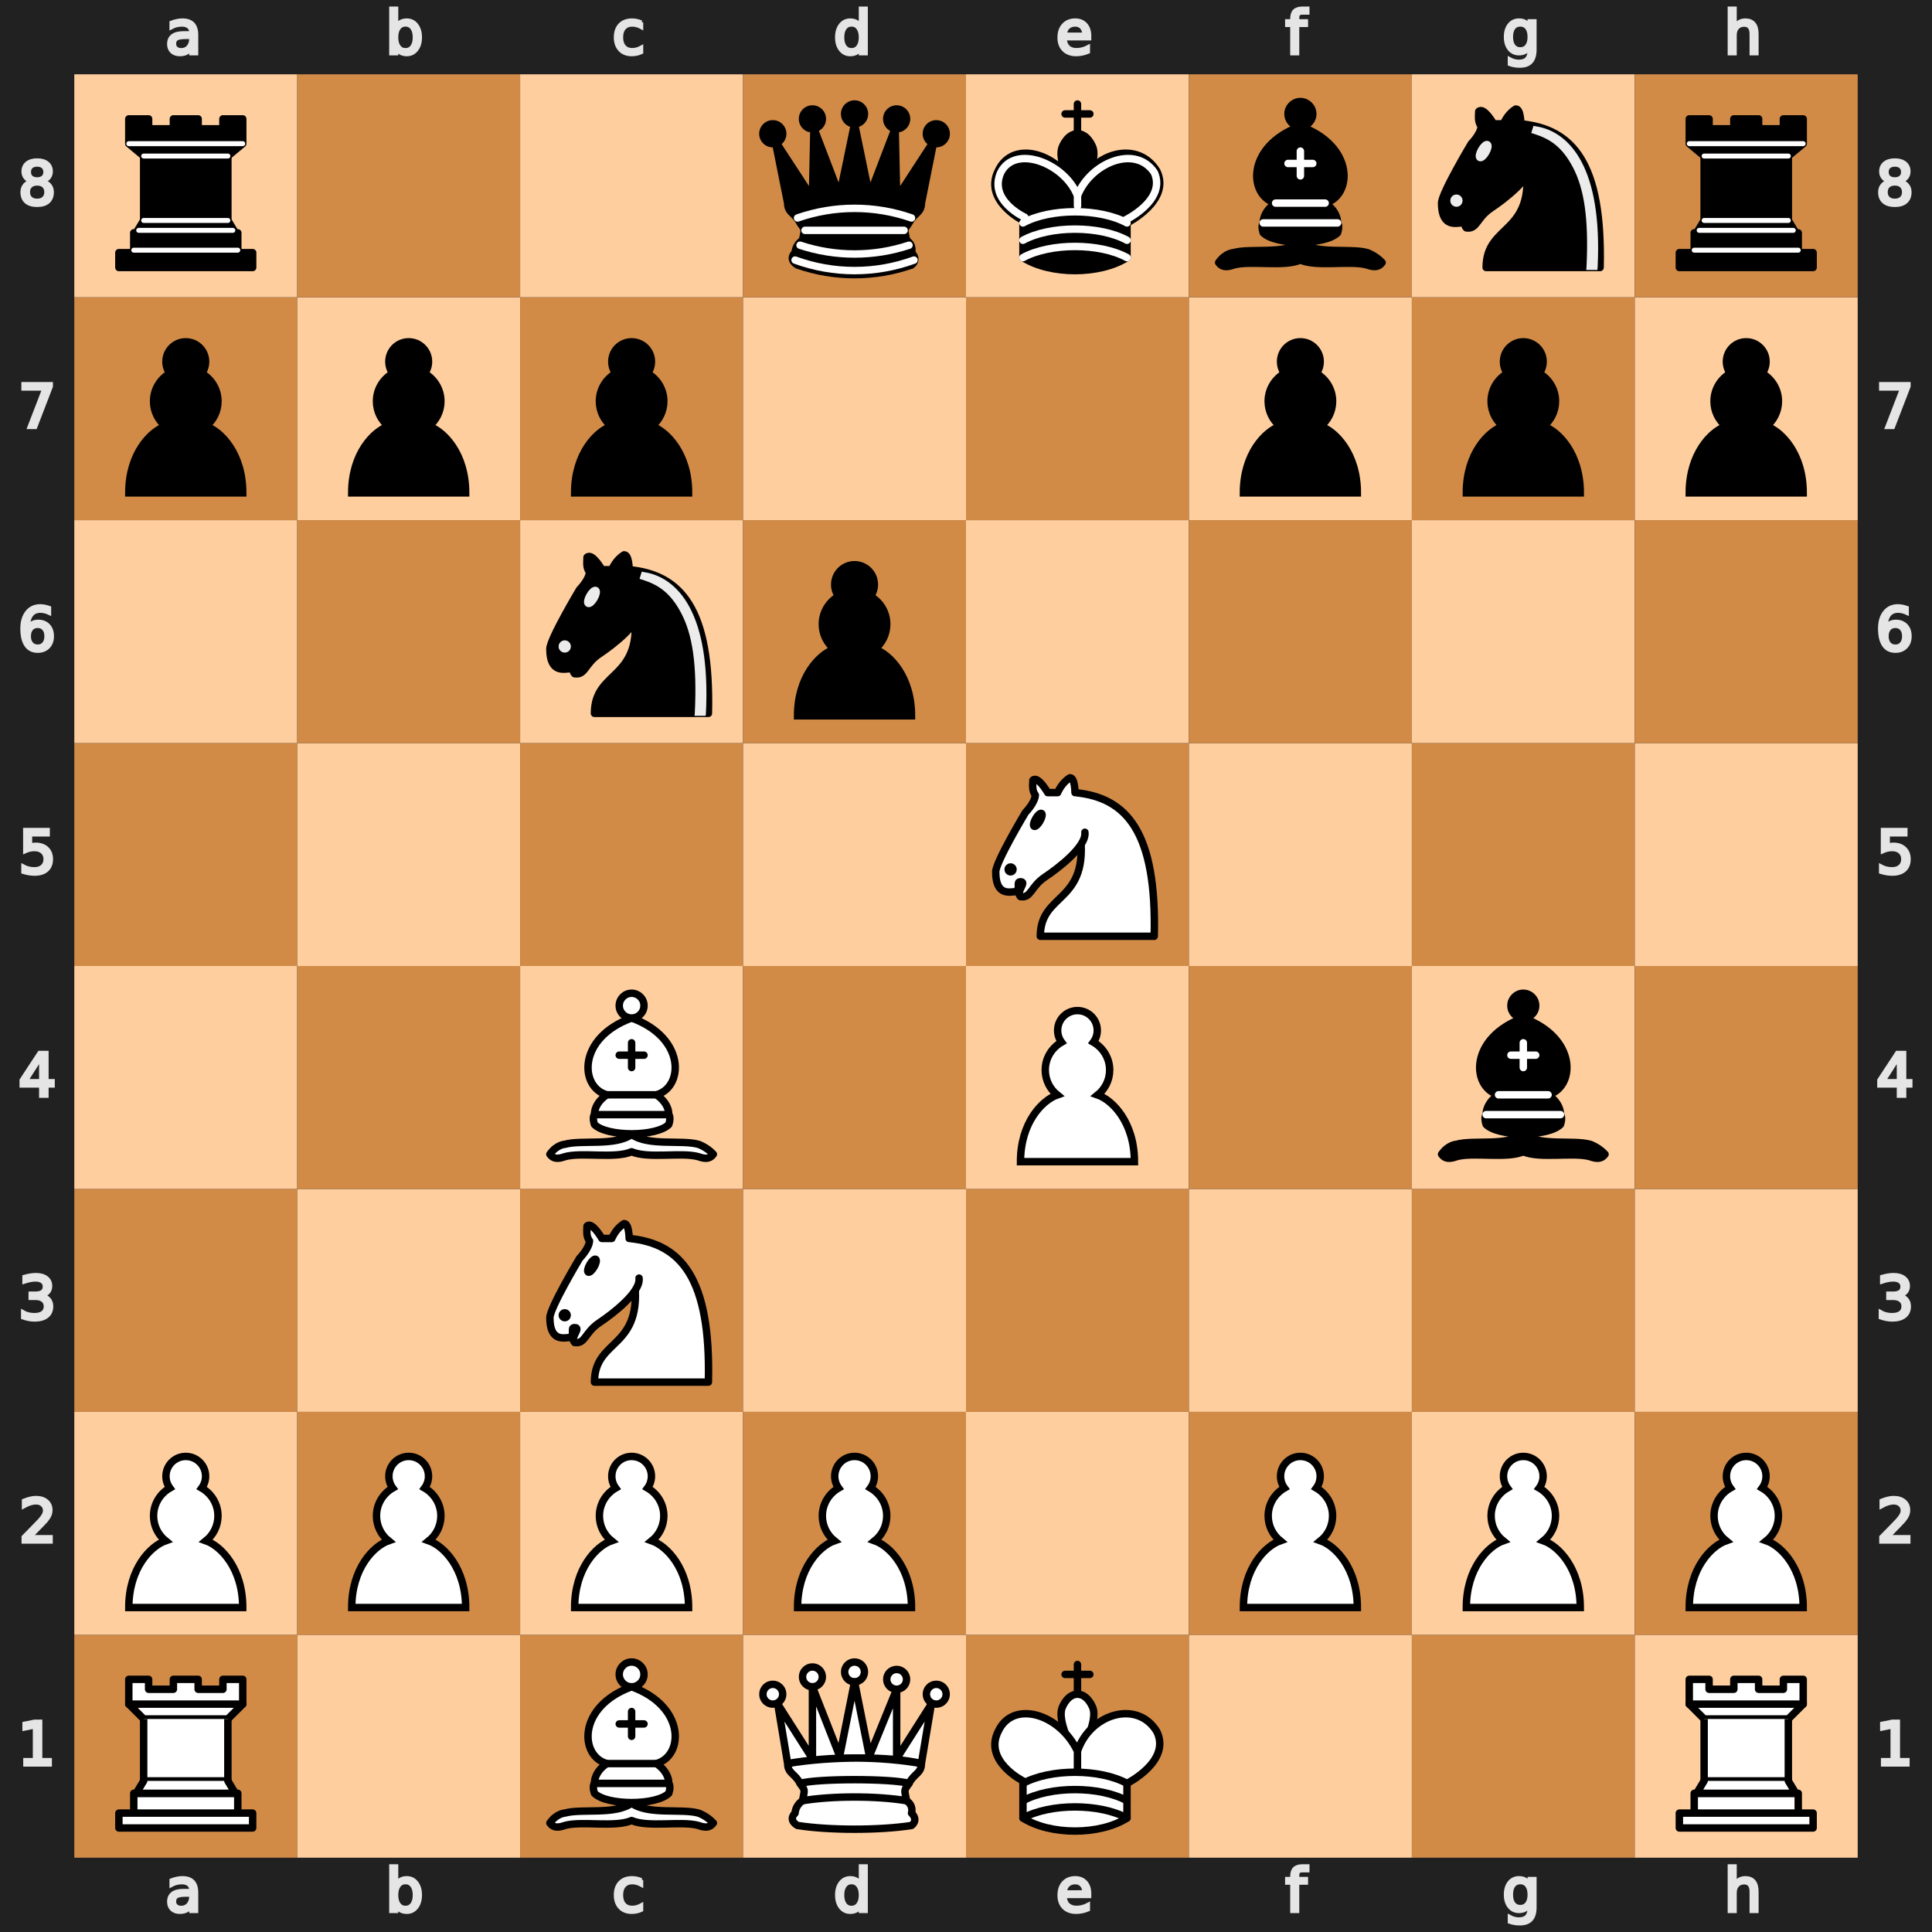
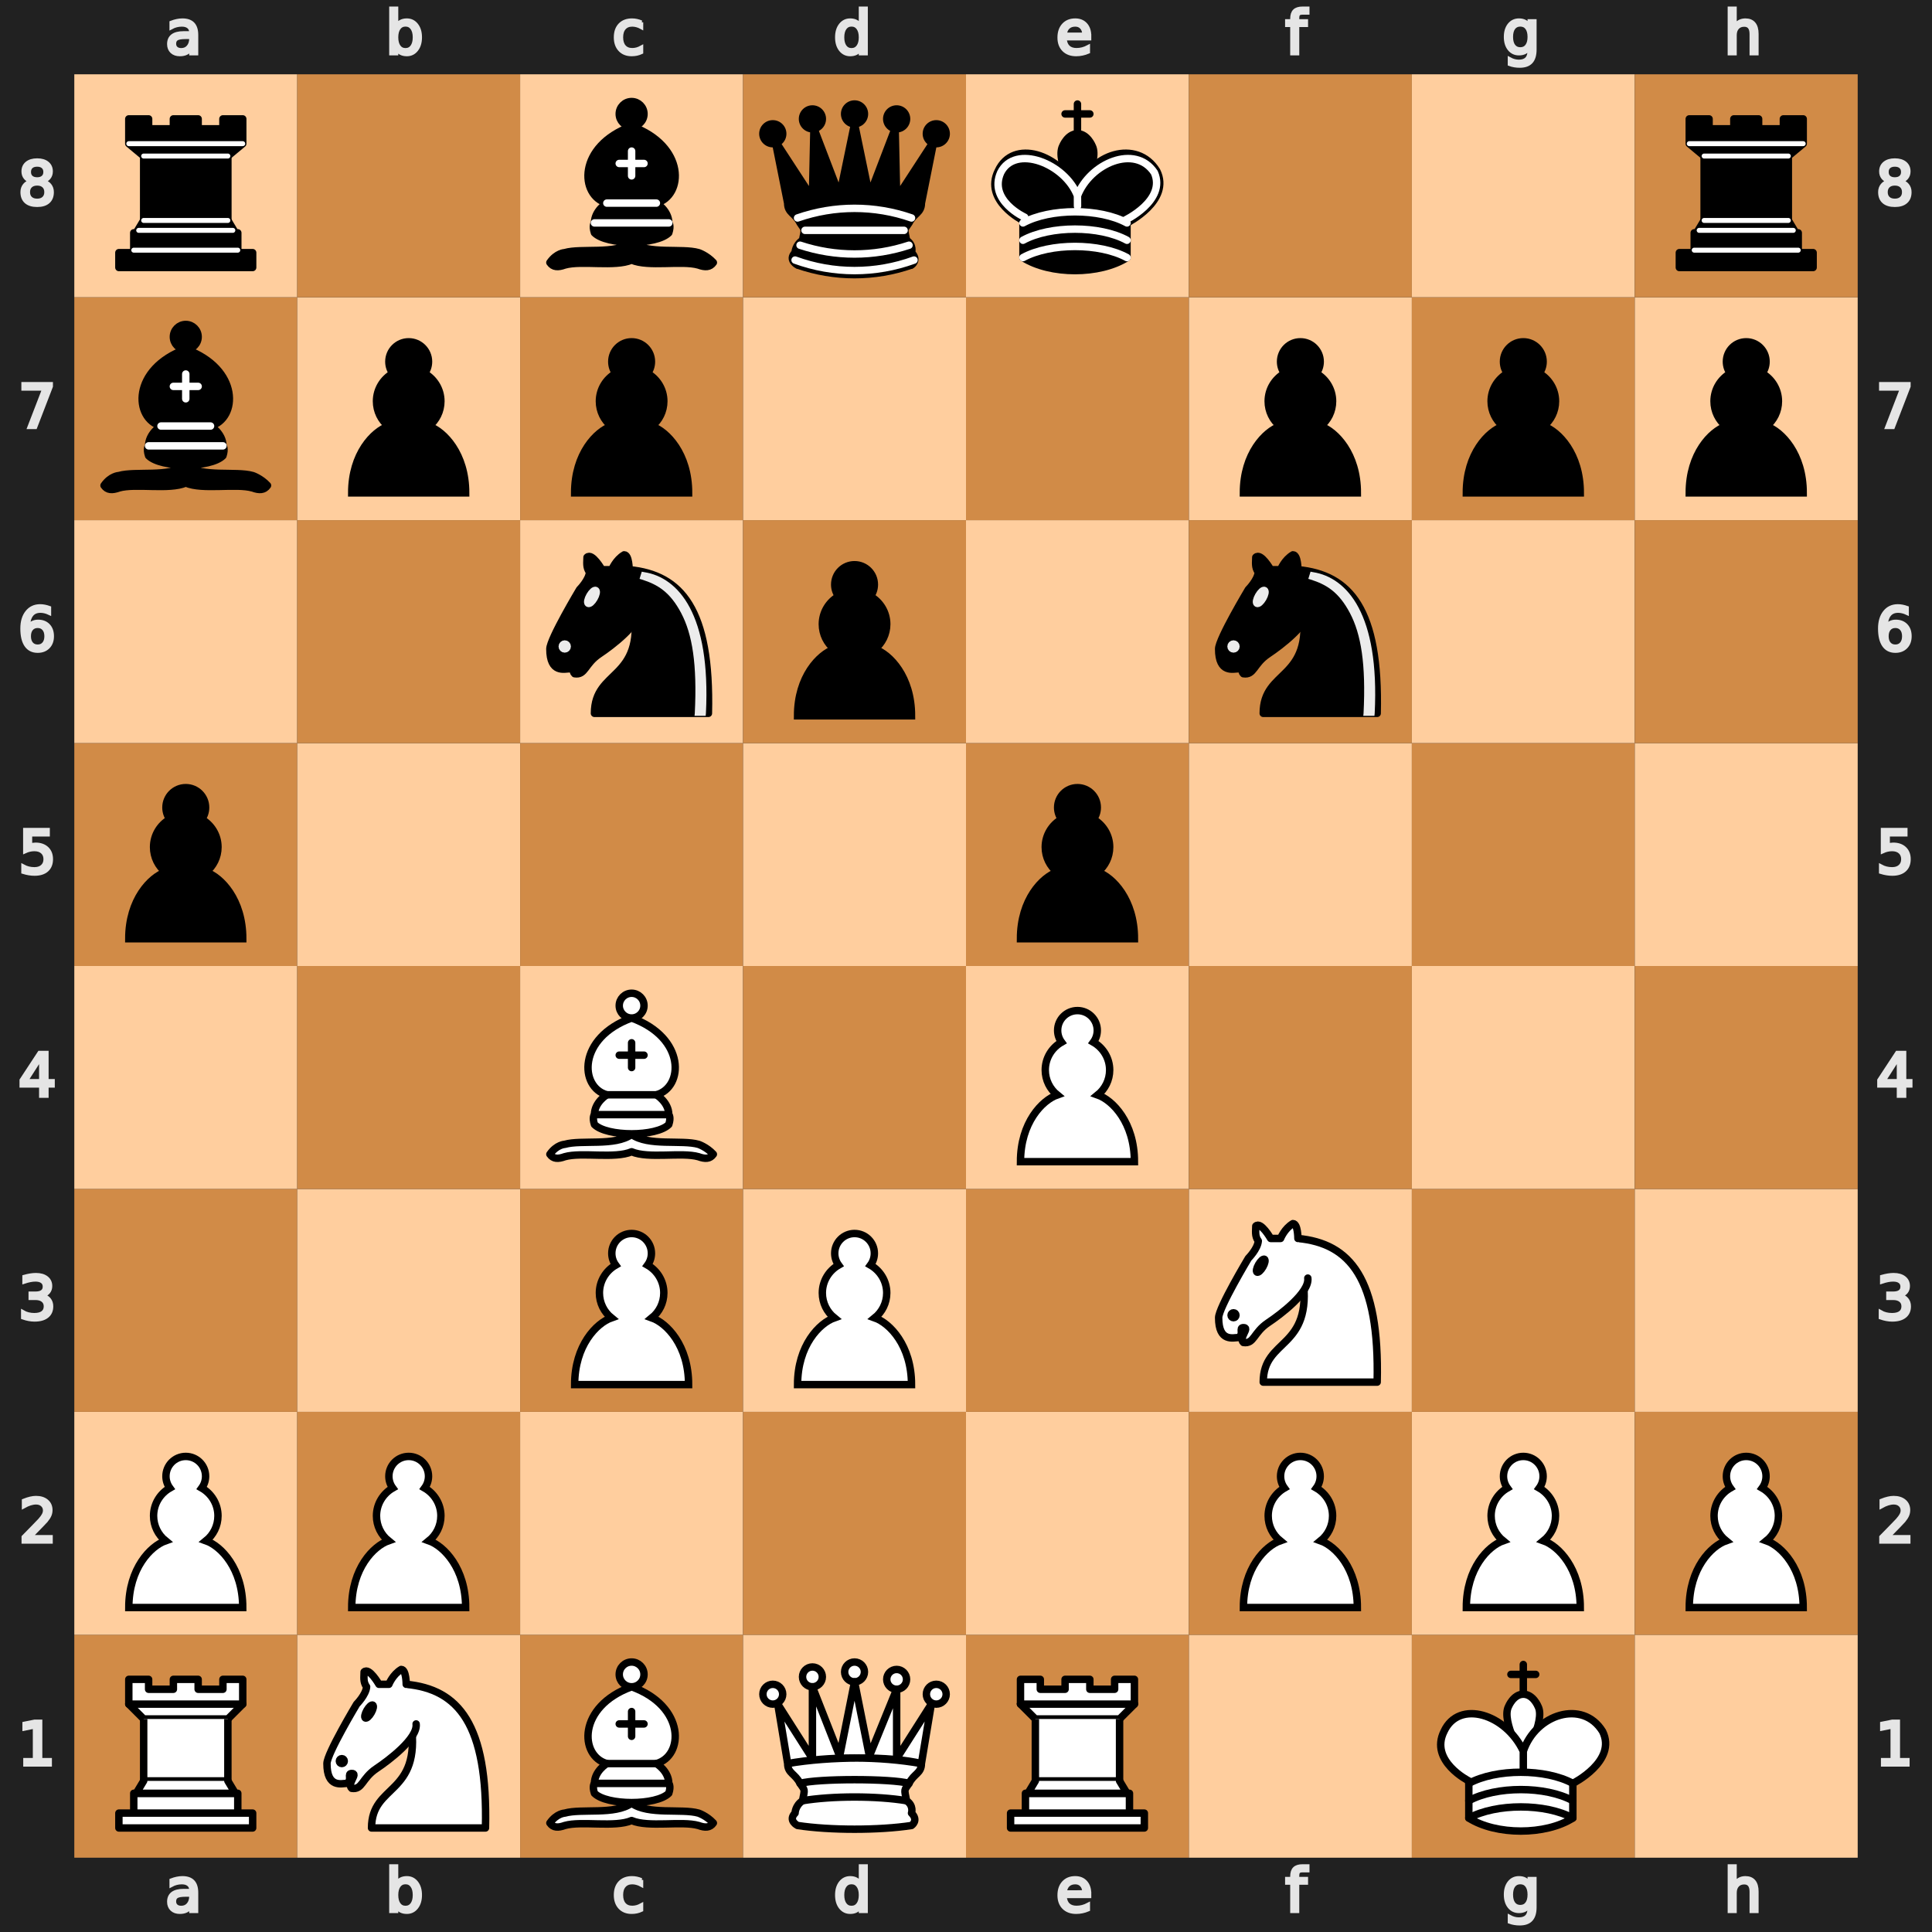
<svg xmlns="http://www.w3.org/2000/svg" xmlns:xlink="http://www.w3.org/1999/xlink" version="1.2" baseProfile="tiny" viewBox="0 0 390 390">
  <defs>
    <g id="white-pawn" class="white pawn">
      <path d="M22.5 9c-2.21 0-4 1.79-4 4 0 .89.29 1.71.78 2.38C17.33 16.5 16 18.59 16 21c0 2.03.94 3.84 2.41 5.03-3 1.06-7.41 5.55-7.41 13.47h23c0-7.92-4.41-12.41-7.41-13.47 1.47-1.19 2.41-3 2.41-5.03 0-2.41-1.33-4.5-3.28-5.62.49-.67.78-1.49.78-2.38 0-2.21-1.79-4-4-4z" fill="#fff" stroke="#000" stroke-width="1.5" stroke-linecap="round" />
    </g>
    <g id="white-knight" class="white knight" fill="none" fill-rule="evenodd" stroke="#000" stroke-width="1.5" stroke-linecap="round" stroke-linejoin="round">
      <path d="M 22,10 C 32.5,11 38.5,18 38,39 L 15,39 C 15,30 25,32.5 23,18" style="fill:#ffffff; stroke:#000000;" />
      <path d="M 24,18 C 24.38,20.91 18.45,25.37 16,27 C 13,29 13.18,31.34 11,31 C 9.958,30.06 12.41,27.96 11,28 C 10,28 11.19,29.23 10,30 C 9,30 5.997,31 6,26 C 6,24 12,14 12,14 C 12,14 13.89,12.1 14,10.5 C 13.27,9.506 13.5,8.5 13.5,7.5 C 14.5,6.5 16.5,10 16.5,10 L 18.5,10 C 18.5,10 19.28,8.008 21,7 C 22,7 22,10 22,10" style="fill:#ffffff; stroke:#000000;" />
      <path d="M 9.5 25.5 A 0.5 0.5 0 1 1 8.5,25.5 A 0.5 0.5 0 1 1 9.5 25.5 z" style="fill:#000000; stroke:#000000;" />
      <path d="M 15 15.5 A 0.5 1.5 0 1 1 14,15.5 A 0.5 1.5 0 1 1 15 15.5 z" transform="matrix(0.866,0.5,-0.5,0.866,9.693,-5.173)" style="fill:#000000; stroke:#000000;" />
    </g>
    <g id="white-bishop" class="white bishop" fill="none" fill-rule="evenodd" stroke="#000" stroke-width="1.5" stroke-linecap="round" stroke-linejoin="round">
      <g fill="#fff" stroke-linecap="butt">
        <path d="M9 36c3.39-.97 10.11.43 13.5-2 3.39 2.43 10.11 1.03 13.5 2 0 0 1.65.54 3 2-.68.97-1.65.99-3 .5-3.39-.97-10.11.46-13.5-1-3.39 1.46-10.11.03-13.5 1-1.354.49-2.323.47-3-.5 1.354-1.94 3-2 3-2zM15 32c2.5 2.5 12.5 2.5 15 0 .5-1.5 0-2 0-2 0-2.5-2.5-4-2.5-4 5.5-1.5 6-11.5-5-15.5-11 4-10.5 14-5 15.5 0 0-2.5 1.5-2.5 4 0 0-.5.5 0 2zM25 8a2.5 2.5 0 1 1-5 0 2.5 2.5 0 1 1 5 0z" />
      </g>
      <path d="M17.5 26h10M15 30h15m-7.5-14.5v5M20 18h5" stroke-linejoin="miter" />
    </g>
    <g id="white-rook" class="white rook" fill="#fff" fill-rule="evenodd" stroke="#000" stroke-width="1.5" stroke-linecap="round" stroke-linejoin="round">
      <path d="M9 39h27v-3H9v3zM12 36v-4h21v4H12zM11 14V9h4v2h5V9h5v2h5V9h4v5" stroke-linecap="butt" />
      <path d="M34 14l-3 3H14l-3-3" />
      <path d="M31 17v12.5H14V17" stroke-linecap="butt" stroke-linejoin="miter" />
      <path d="M31 29.5l1.5 2.5h-20l1.5-2.5" />
      <path d="M11 14h23" fill="none" stroke-linejoin="miter" />
    </g>
    <g id="white-queen" class="white queen" fill="#fff" fill-rule="evenodd" stroke="#000" stroke-width="1.5" stroke-linecap="round" stroke-linejoin="round">
      <path d="M8 12a2 2 0 1 1-4 0 2 2 0 1 1 4 0zM24.5 7.5a2 2 0 1 1-4 0 2 2 0 1 1 4 0zM41 12a2 2 0 1 1-4 0 2 2 0 1 1 4 0zM16 8.5a2 2 0 1 1-4 0 2 2 0 1 1 4 0zM33 9a2 2 0 1 1-4 0 2 2 0 1 1 4 0z" />
      <path d="M9 26c8.5-1.5 21-1.5 27 0l2-12-7 11V11l-5.5 13.5-3-15-3 15-5.5-14V25L7 14l2 12zM9 26c0 2 1.5 2 2.5 4 1 1.5 1 1 .5 3.5-1.5 1-1.5 2.5-1.5 2.5-1.5 1.5.5 2.5.5 2.5 6.5 1 16.5 1 23 0 0 0 1.5-1 0-2.5 0 0 .5-1.5-1-2.5-.5-2.5-.5-2 .5-3.5 1-2 2.5-2 2.5-4-8.5-1.5-18.5-1.5-27 0z" stroke-linecap="butt" />
      <path d="M11.5 30c3.5-1 18.5-1 22 0M12 33.5c6-1 15-1 21 0" fill="none" />
    </g>
    <g id="white-king" class="white king" fill="none" fill-rule="evenodd" stroke="#000" stroke-width="1.5" stroke-linecap="round" stroke-linejoin="round">
      <path d="M22.5 11.63V6M20 8h5" stroke-linejoin="miter" />
      <path d="M22.5 25s4.5-7.5 3-10.5c0 0-1-2.5-3-2.5s-3 2.5-3 2.5c-1.5 3 3 10.5 3 10.5" fill="#fff" stroke-linecap="butt" stroke-linejoin="miter" />
      <path d="M11.5 37c5.5 3.5 15.5 3.5 21 0v-7s9-4.5 6-10.5c-4-6.5-13.5-3.5-16 4V27v-3.5c-3.5-7.5-13-10.5-16-4-3 6 5 10 5 10V37z" fill="#fff" />
      <path d="M11.5 30c5.5-3 15.5-3 21 0m-21 3.5c5.5-3 15.5-3 21 0m-21 3.5c5.5-3 15.5-3 21 0" />
    </g>
    <g id="black-pawn" class="black pawn">
      <path d="M22.5 9c-2.21 0-4 1.79-4 4 0 .89.29 1.71.78 2.38C17.33 16.5 16 18.59 16 21c0 2.03.94 3.84 2.41 5.03-3 1.06-7.41 5.55-7.41 13.47h23c0-7.92-4.41-12.41-7.41-13.47 1.47-1.19 2.41-3 2.41-5.03 0-2.41-1.33-4.5-3.28-5.62.49-.67.78-1.49.78-2.38 0-2.21-1.79-4-4-4z" stroke="#000" stroke-width="1.5" stroke-linecap="round" />
    </g>
    <g id="black-knight" class="black knight" fill="none" fill-rule="evenodd" stroke="#000" stroke-width="1.5" stroke-linecap="round" stroke-linejoin="round">
      <path d="M 22,10 C 32.5,11 38.5,18 38,39 L 15,39 C 15,30 25,32.5 23,18" style="fill:#000000; stroke:#000000;" />
      <path d="M 24,18 C 24.38,20.91 18.45,25.37 16,27 C 13,29 13.18,31.34 11,31 C 9.958,30.06 12.41,27.96 11,28 C 10,28 11.19,29.23 10,30 C 9,30 5.997,31 6,26 C 6,24 12,14 12,14 C 12,14 13.89,12.1 14,10.5 C 13.27,9.506 13.5,8.5 13.5,7.5 C 14.5,6.5 16.5,10 16.5,10 L 18.5,10 C 18.5,10 19.28,8.008 21,7 C 22,7 22,10 22,10" style="fill:#000000; stroke:#000000;" />
      <path d="M 9.5 25.5 A 0.5 0.5 0 1 1 8.5,25.5 A 0.5 0.5 0 1 1 9.5 25.5 z" style="fill:#ececec; stroke:#ececec;" />
      <path d="M 15 15.5 A 0.5 1.5 0 1 1 14,15.5 A 0.5 1.5 0 1 1 15 15.5 z" transform="matrix(0.866,0.5,-0.5,0.866,9.693,-5.173)" style="fill:#ececec; stroke:#ececec;" />
      <path d="M 24.55,10.4 L 24.1,11.85 L 24.6,12 C 27.75,13 30.25,14.49 32.5,18.75 C 34.75,23.01 35.75,29.06 35.25,39 L 35.2,39.5 L 37.45,39.5 L 37.5,39 C 38,28.94 36.62,22.15 34.25,17.66 C 31.88,13.17 28.46,11.02 25.06,10.5 L 24.55,10.4 z " style="fill:#ececec; stroke:none;" />
    </g>
    <g id="black-bishop" class="black bishop" fill="none" fill-rule="evenodd" stroke="#000" stroke-width="1.5" stroke-linecap="round" stroke-linejoin="round">
      <path d="M9 36c3.39-.97 10.11.43 13.5-2 3.39 2.43 10.11 1.03 13.5 2 0 0 1.65.54 3 2-.68.97-1.65.99-3 .5-3.39-.97-10.11.46-13.5-1-3.39 1.46-10.11.03-13.5 1-1.354.49-2.323.47-3-.5 1.354-1.94 3-2 3-2zm6-4c2.5 2.5 12.5 2.5 15 0 .5-1.5 0-2 0-2 0-2.5-2.5-4-2.5-4 5.5-1.5 6-11.5-5-15.5-11 4-10.5 14-5 15.5 0 0-2.5 1.5-2.5 4 0 0-.5.5 0 2zM25 8a2.5 2.5 0 1 1-5 0 2.5 2.5 0 1 1 5 0z" fill="#000" stroke-linecap="butt" />
      <path d="M17.5 26h10M15 30h15m-7.5-14.5v5M20 18h5" stroke="#fff" stroke-linejoin="miter" />
    </g>
    <g id="black-rook" class="black rook" fill="#000" fill-rule="evenodd" stroke="#000" stroke-width="1.5" stroke-linecap="round" stroke-linejoin="round">
      <path d="M9 39h27v-3H9v3zM12.5 32l1.5-2.5h17l1.5 2.5h-20zM12 36v-4h21v4H12z" stroke-linecap="butt" />
      <path d="M14 29.5v-13h17v13H14z" stroke-linecap="butt" stroke-linejoin="miter" />
      <path d="M14 16.5L11 14h23l-3 2.5H14zM11 14V9h4v2h5V9h5v2h5V9h4v5H11z" stroke-linecap="butt" />
      <path d="M12 35.5h21M13 31.5h19M14 29.5h17M14 16.5h17M11 14h23" fill="none" stroke="#fff" stroke-width="1" stroke-linejoin="miter" />
    </g>
    <g id="black-queen" class="black queen" fill="#000" fill-rule="evenodd" stroke="#000" stroke-width="1.5" stroke-linecap="round" stroke-linejoin="round">
      <g fill="#000" stroke="none">
        <circle cx="6" cy="12" r="2.75" />
        <circle cx="14" cy="9" r="2.75" />
        <circle cx="22.5" cy="8" r="2.75" />
        <circle cx="31" cy="9" r="2.75" />
        <circle cx="39" cy="12" r="2.75" />
      </g>
      <path d="M9 26c8.5-1.5 21-1.5 27 0l2.5-12.5L31 25l-.3-14.1-5.2 13.6-3-14.5-3 14.5-5.2-13.6L14 25 6.5 13.5 9 26zM9 26c0 2 1.5 2 2.5 4 1 1.5 1 1 .5 3.5-1.5 1-1.5 2.5-1.5 2.5-1.5 1.5.5 2.5.5 2.5 6.5 1 16.5 1 23 0 0 0 1.5-1 0-2.5 0 0 .5-1.5-1-2.5-.5-2.5-.5-2 .5-3.5 1-2 2.5-2 2.5-4-8.5-1.5-18.5-1.5-27 0z" stroke-linecap="butt" />
      <path d="M11 38.5a35 35 1 0 0 23 0" fill="none" stroke-linecap="butt" />
      <path d="M11 29a35 35 1 0 1 23 0M12.5 31.5h20M11.5 34.5a35 35 1 0 0 22 0M10.5 37.5a35 35 1 0 0 24 0" fill="none" stroke="#fff" />
    </g>
    <g id="black-king" class="black king" fill="none" fill-rule="evenodd" stroke="#000" stroke-width="1.5" stroke-linecap="round" stroke-linejoin="round">
      <path d="M22.5 11.63V6" stroke-linejoin="miter" />
      <path d="M22.5 25s4.5-7.5 3-10.5c0 0-1-2.5-3-2.5s-3 2.5-3 2.5c-1.5 3 3 10.5 3 10.5" fill="#000" stroke-linecap="butt" stroke-linejoin="miter" />
      <path d="M11.5 37c5.5 3.5 15.5 3.5 21 0v-7s9-4.5 6-10.5c-4-6.5-13.5-3.5-16 4V27v-3.5c-3.5-7.5-13-10.5-16-4-3 6 5 10 5 10V37z" fill="#000" />
      <path d="M20 8h5" stroke-linejoin="miter" />
      <path d="M32 29.5s8.5-4 6.03-9.65C34.15 14 25 18 22.5 24.5l.01 2.1-.01-2.1C20 18 9.906 14 6.997 19.85c-2.497 5.65 4.853 9 4.853 9M11.5 30c5.5-3 15.5-3 21 0m-21 3.5c5.5-3 15.5-3 21 0m-21 3.5c5.5-3 15.5-3 21 0" stroke="#fff" />
    </g>
  </defs>
  <rect x="0" y="0" width="390" height="390" fill="#212121" />
  <g transform="translate(20, 0) scale(0.75, 0.75)" fill="#e5e5e5" stroke="#e5e5e5">
    <path d="M23.328 10.016q-1.742 0-2.414.398-.672.398-.672 1.36 0 .765.5 1.218.508.445 1.375.445 1.196 0 1.914-.843.727-.852.727-2.258v-.32zm2.867-.594v4.992h-1.437v-1.328q-.492.797-1.227 1.18-.734.375-1.797.375-1.343 0-2.14-.75-.79-.758-.79-2.024 0-1.476.985-2.226.992-.75 2.953-.75h2.016V8.75q0-.992-.656-1.531-.649-.547-1.829-.547-.75 0-1.46.18-.711.18-1.368.539V6.062q.79-.304 1.532-.453.742-.156 1.445-.156 1.898 0 2.836.984.937.985.937 2.985z" />
  </g>
  <g transform="translate(20, 375) scale(0.75, 0.75)" fill="#e5e5e5" stroke="#e5e5e5">
    <path d="M23.328 10.016q-1.742 0-2.414.398-.672.398-.672 1.36 0 .765.5 1.218.508.445 1.375.445 1.196 0 1.914-.843.727-.852.727-2.258v-.32zm2.867-.594v4.992h-1.437v-1.328q-.492.797-1.227 1.18-.734.375-1.797.375-1.343 0-2.14-.75-.79-.758-.79-2.024 0-1.476.985-2.226.992-.75 2.953-.75h2.016V8.75q0-.992-.656-1.531-.649-.547-1.829-.547-.75 0-1.46.18-.711.18-1.368.539V6.062q.79-.304 1.532-.453.742-.156 1.445-.156 1.898 0 2.836.984.937.985.937 2.985z" />
  </g>
  <g transform="translate(65, 0) scale(0.75, 0.75)" fill="#e5e5e5" stroke="#e5e5e5">
    <path d="M24.922 10.047q0-1.586-.656-2.485-.649-.906-1.79-.906-1.14 0-1.796.906-.649.899-.649 2.485 0 1.586.649 2.492.656.898 1.797.898 1.14 0 1.789-.898.656-.906.656-2.492zm-4.89-3.055q.452-.781 1.14-1.156.695-.383 1.656-.383 1.594 0 2.586 1.266 1 1.265 1 3.328 0 2.062-1 3.328-.992 1.266-2.586 1.266-.96 0-1.656-.375-.688-.383-1.14-1.164v1.312h-1.446V2.258h1.445z" />
  </g>
  <g transform="translate(65, 375) scale(0.75, 0.75)" fill="#e5e5e5" stroke="#e5e5e5">
    <path d="M24.922 10.047q0-1.586-.656-2.485-.649-.906-1.79-.906-1.14 0-1.796.906-.649.899-.649 2.485 0 1.586.649 2.492.656.898 1.797.898 1.14 0 1.789-.898.656-.906.656-2.492zm-4.89-3.055q.452-.781 1.14-1.156.695-.383 1.656-.383 1.594 0 2.586 1.266 1 1.265 1 3.328 0 2.062-1 3.328-.992 1.266-2.586 1.266-.96 0-1.656-.375-.688-.383-1.14-1.164v1.312h-1.446V2.258h1.445z" />
  </g>
  <g transform="translate(110, 0) scale(0.75, 0.75)" fill="#e5e5e5" stroke="#e5e5e5">
    <path d="M25.96 6v1.344q-.608-.336-1.226-.5-.609-.172-1.234-.172-1.398 0-2.172.89-.773.883-.773 2.485 0 1.601.773 2.492.774.883 2.172.883.625 0 1.234-.164.618-.172 1.227-.508v1.328q-.602.281-1.25.422-.64.14-1.367.14-1.977 0-3.14-1.242-1.165-1.242-1.165-3.351 0-2.14 1.172-3.367 1.18-1.227 3.227-1.227.664 0 1.296.14.633.134 1.227.407z" />
  </g>
  <g transform="translate(110, 375) scale(0.75, 0.75)" fill="#e5e5e5" stroke="#e5e5e5">
    <path d="M25.96 6v1.344q-.608-.336-1.226-.5-.609-.172-1.234-.172-1.398 0-2.172.89-.773.883-.773 2.485 0 1.601.773 2.492.774.883 2.172.883.625 0 1.234-.164.618-.172 1.227-.508v1.328q-.602.281-1.25.422-.64.14-1.367.14-1.977 0-3.14-1.242-1.165-1.242-1.165-3.351 0-2.14 1.172-3.367 1.18-1.227 3.227-1.227.664 0 1.296.14.633.134 1.227.407z" />
  </g>
  <g transform="translate(155, 0) scale(0.75, 0.75)" fill="#e5e5e5" stroke="#e5e5e5">
    <path d="M24.973 6.992V2.258h1.437v12.156h-1.437v-1.312q-.453.78-1.149 1.164-.687.375-1.656.375-1.586 0-2.586-1.266-.992-1.266-.992-3.328 0-2.063.992-3.328 1-1.266 2.586-1.266.969 0 1.656.383.696.375 1.149 1.156zm-4.899 3.055q0 1.586.649 2.492.656.898 1.797.898 1.14 0 1.796-.898.657-.906.657-2.492 0-1.586-.657-2.485-.656-.906-1.796-.906-1.141 0-1.797.906-.649.899-.649 2.485z" />
  </g>
  <g transform="translate(155, 375) scale(0.75, 0.75)" fill="#e5e5e5" stroke="#e5e5e5">
    <path d="M24.973 6.992V2.258h1.437v12.156h-1.437v-1.312q-.453.78-1.149 1.164-.687.375-1.656.375-1.586 0-2.586-1.266-.992-1.266-.992-3.328 0-2.063.992-3.328 1-1.266 2.586-1.266.969 0 1.656.383.696.375 1.149 1.156zm-4.899 3.055q0 1.586.649 2.492.656.898 1.797.898 1.14 0 1.796-.898.657-.906.657-2.492 0-1.586-.657-2.485-.656-.906-1.796-.906-1.141 0-1.797.906-.649.899-.649 2.485z" />
  </g>
  <g transform="translate(200, 0) scale(0.75, 0.75)" fill="#e5e5e5" stroke="#e5e5e5">
    <path d="M26.555 9.68v.703h-6.61q.094 1.484.89 2.265.806.774 2.235.774.828 0 1.602-.203.781-.203 1.547-.61v1.36q-.774.328-1.586.5-.813.172-1.649.172-2.093 0-3.32-1.22-1.219-1.218-1.219-3.296 0-2.148 1.157-3.406 1.164-1.266 3.132-1.266 1.766 0 2.79 1.14 1.03 1.134 1.03 3.087zm-1.438-.422q-.015-1.18-.664-1.883-.64-.703-1.703-.703-1.203 0-1.93.68-.718.68-.828 1.914z" />
  </g>
  <g transform="translate(200, 375) scale(0.75, 0.75)" fill="#e5e5e5" stroke="#e5e5e5">
    <path d="M26.555 9.68v.703h-6.61q.094 1.484.89 2.265.806.774 2.235.774.828 0 1.602-.203.781-.203 1.547-.61v1.36q-.774.328-1.586.5-.813.172-1.649.172-2.093 0-3.32-1.22-1.219-1.218-1.219-3.296 0-2.148 1.157-3.406 1.164-1.266 3.132-1.266 1.766 0 2.79 1.14 1.03 1.134 1.03 3.087zm-1.438-.422q-.015-1.18-.664-1.883-.64-.703-1.703-.703-1.203 0-1.93.68-.718.68-.828 1.914z" />
  </g>
  <g transform="translate(245, 0) scale(0.75, 0.75)" fill="#e5e5e5" stroke="#e5e5e5">
    <path d="M25.285 2.258v1.195H23.91q-.773 0-1.078.313-.297.312-.297 1.125v.773h2.367v1.117h-2.367v7.633H21.09V6.781h-1.375V5.664h1.375v-.61q0-1.46.68-2.124.68-.672 2.156-.672z" />
  </g>
  <g transform="translate(245, 375) scale(0.75, 0.75)" fill="#e5e5e5" stroke="#e5e5e5">
    <path d="M25.285 2.258v1.195H23.91q-.773 0-1.078.313-.297.312-.297 1.125v.773h2.367v1.117h-2.367v7.633H21.09V6.781h-1.375V5.664h1.375v-.61q0-1.46.68-2.124.68-.672 2.156-.672z" />
  </g>
  <g transform="translate(290, 0) scale(0.75, 0.75)" fill="#e5e5e5" stroke="#e5e5e5">
    <path d="M24.973 9.937q0-1.562-.649-2.421-.64-.86-1.804-.86-1.157 0-1.805.86-.64.859-.64 2.421 0 1.555.64 2.415.648.859 1.805.859 1.164 0 1.804-.86.649-.859.649-2.414zm1.437 3.391q0 2.234-.992 3.32-.992 1.094-3.04 1.094-.757 0-1.429-.117-.672-.11-1.304-.344v-1.398q.632.344 1.25.508.617.164 1.257.164 1.414 0 2.118-.743.703-.734.703-2.226v-.711q-.446.773-1.141 1.156-.695.383-1.664.383-1.61 0-2.594-1.227-.984-1.226-.984-3.25 0-2.03.984-3.257.985-1.227 2.594-1.227.969 0 1.664.383t1.14 1.156V5.664h1.438z" />
  </g>
  <g transform="translate(290, 375) scale(0.75, 0.75)" fill="#e5e5e5" stroke="#e5e5e5">
    <path d="M24.973 9.937q0-1.562-.649-2.421-.64-.86-1.804-.86-1.157 0-1.805.86-.64.859-.64 2.421 0 1.555.64 2.415.648.859 1.805.859 1.164 0 1.804-.86.649-.859.649-2.414zm1.437 3.391q0 2.234-.992 3.32-.992 1.094-3.04 1.094-.757 0-1.429-.117-.672-.11-1.304-.344v-1.398q.632.344 1.25.508.617.164 1.257.164 1.414 0 2.118-.743.703-.734.703-2.226v-.711q-.446.773-1.141 1.156-.695.383-1.664.383-1.61 0-2.594-1.227-.984-1.226-.984-3.25 0-2.03.984-3.257.985-1.227 2.594-1.227.969 0 1.664.383t1.14 1.156V5.664h1.438z" />
  </g>
  <g transform="translate(335, 0) scale(0.75, 0.75)" fill="#e5e5e5" stroke="#e5e5e5">
    <path d="M26.164 9.133v5.281h-1.437V9.18q0-1.243-.485-1.86-.484-.617-1.453-.617-1.164 0-1.836.742-.672.742-.672 2.024v4.945h-1.445V2.258h1.445v4.765q.516-.789 1.211-1.18.703-.39 1.617-.39 1.508 0 2.282.938.773.93.773 2.742z" />
  </g>
  <g transform="translate(335, 375) scale(0.75, 0.75)" fill="#e5e5e5" stroke="#e5e5e5">
    <path d="M26.164 9.133v5.281h-1.437V9.18q0-1.243-.485-1.86-.484-.617-1.453-.617-1.164 0-1.836.742-.672.742-.672 2.024v4.945h-1.445V2.258h1.445v4.765q.516-.789 1.211-1.18.703-.39 1.617-.39 1.508 0 2.282.938.773.93.773 2.742z" />
  </g>
  <g transform="translate(0, 335) scale(0.75, 0.75)" fill="#e5e5e5" stroke="#e5e5e5">
    <path d="M6.754 26.996h2.578v-8.898l-2.805.562v-1.437l2.79-.563h1.578v10.336h2.578v1.328h-6.72z" />
  </g>
  <g transform="translate(375, 335) scale(0.75, 0.75)" fill="#e5e5e5" stroke="#e5e5e5">
    <path d="M6.754 26.996h2.578v-8.898l-2.805.562v-1.437l2.79-.563h1.578v10.336h2.578v1.328h-6.72z" />
  </g>
  <g transform="translate(0, 290) scale(0.75, 0.75)" fill="#e5e5e5" stroke="#e5e5e5">
    <path d="M8.195 26.996h5.508v1.328H6.297v-1.328q.898-.93 2.445-2.492 1.555-1.57 1.953-2.024.758-.851 1.055-1.437.305-.594.305-1.164 0-.93-.657-1.516-.648-.586-1.695-.586-.742 0-1.57.258-.82.258-1.758.781v-1.593q.953-.383 1.781-.578.828-.196 1.516-.196 1.812 0 2.89.906 1.079.907 1.079 2.422 0 .72-.274 1.368-.265.64-.976 1.515-.196.227-1.243 1.313-1.046 1.078-2.953 3.023z" />
  </g>
  <g transform="translate(375, 290) scale(0.75, 0.75)" fill="#e5e5e5" stroke="#e5e5e5">
    <path d="M8.195 26.996h5.508v1.328H6.297v-1.328q.898-.93 2.445-2.492 1.555-1.57 1.953-2.024.758-.851 1.055-1.437.305-.594.305-1.164 0-.93-.657-1.516-.648-.586-1.695-.586-.742 0-1.57.258-.82.258-1.758.781v-1.593q.953-.383 1.781-.578.828-.196 1.516-.196 1.812 0 2.89.906 1.079.907 1.079 2.422 0 .72-.274 1.368-.265.64-.976 1.515-.196.227-1.243 1.313-1.046 1.078-2.953 3.023z" />
  </g>
  <g transform="translate(0, 245) scale(0.75, 0.75)" fill="#e5e5e5" stroke="#e5e5e5">
    <path d="M11.434 22.035q1.132.242 1.765 1.008.64.766.64 1.89 0 1.727-1.187 2.672-1.187.946-3.375.946-.734 0-1.515-.149-.774-.14-1.602-.43V26.45q.656.383 1.438.578.78.196 1.632.196 1.485 0 2.258-.586.782-.586.782-1.703 0-1.032-.727-1.61-.719-.586-2.008-.586h-1.36v-1.297h1.423q1.164 0 1.78-.46.618-.47.618-1.344 0-.899-.64-1.375-.633-.485-1.82-.485-.65 0-1.391.141-.743.14-1.633.437V16.95q.898-.25 1.68-.375.788-.125 1.484-.125 1.797 0 2.844.82 1.046.813 1.046 2.204 0 .968-.554 1.64-.555.664-1.578.922z" />
  </g>
  <g transform="translate(375, 245) scale(0.75, 0.75)" fill="#e5e5e5" stroke="#e5e5e5">
    <path d="M11.434 22.035q1.132.242 1.765 1.008.64.766.64 1.89 0 1.727-1.187 2.672-1.187.946-3.375.946-.734 0-1.515-.149-.774-.14-1.602-.43V26.45q.656.383 1.438.578.78.196 1.632.196 1.485 0 2.258-.586.782-.586.782-1.703 0-1.032-.727-1.61-.719-.586-2.008-.586h-1.36v-1.297h1.423q1.164 0 1.78-.46.618-.47.618-1.344 0-.899-.64-1.375-.633-.485-1.82-.485-.65 0-1.391.141-.743.14-1.633.437V16.95q.898-.25 1.68-.375.788-.125 1.484-.125 1.797 0 2.844.82 1.046.813 1.046 2.204 0 .968-.554 1.64-.555.664-1.578.922z" />
  </g>
  <g transform="translate(0, 200) scale(0.75, 0.75)" fill="#e5e5e5" stroke="#e5e5e5">
    <path d="M11.016 18.035L7.03 24.262h3.985zm-.414-1.375h1.984v7.602h1.664v1.312h-1.664v2.75h-1.57v-2.75H5.75v-1.523z" />
  </g>
  <g transform="translate(375, 200) scale(0.75, 0.75)" fill="#e5e5e5" stroke="#e5e5e5">
    <path d="M11.016 18.035L7.03 24.262h3.985zm-.414-1.375h1.984v7.602h1.664v1.312h-1.664v2.75h-1.57v-2.75H5.75v-1.523z" />
  </g>
  <g transform="translate(0, 155) scale(0.75, 0.75)" fill="#e5e5e5" stroke="#e5e5e5">
    <path d="M6.719 16.66h6.195v1.328h-4.75v2.86q.344-.118.688-.172.343-.063.687-.063 1.953 0 3.094 1.07 1.14 1.07 1.14 2.899 0 1.883-1.171 2.93-1.172 1.039-3.305 1.039-.735 0-1.5-.125-.758-.125-1.57-.375v-1.586q.703.383 1.453.57.75.188 1.586.188 1.351 0 2.14-.711.79-.711.79-1.93 0-1.219-.79-1.93-.789-.71-2.14-.71-.633 0-1.266.14-.625.14-1.281.438z" />
  </g>
  <g transform="translate(375, 155) scale(0.75, 0.75)" fill="#e5e5e5" stroke="#e5e5e5">
    <path d="M6.719 16.66h6.195v1.328h-4.75v2.86q.344-.118.688-.172.343-.063.687-.063 1.953 0 3.094 1.07 1.14 1.07 1.14 2.899 0 1.883-1.171 2.93-1.172 1.039-3.305 1.039-.735 0-1.5-.125-.758-.125-1.57-.375v-1.586q.703.383 1.453.57.75.188 1.586.188 1.351 0 2.14-.711.79-.711.79-1.93 0-1.219-.79-1.93-.789-.71-2.14-.71-.633 0-1.266.14-.625.14-1.281.438z" />
  </g>
  <g transform="translate(0, 110) scale(0.75, 0.75)" fill="#e5e5e5" stroke="#e5e5e5">
    <path d="M10.137 21.863q-1.063 0-1.688.727-.617.726-.617 1.992 0 1.258.617 1.992.625.727 1.688.727 1.062 0 1.68-.727.624-.734.624-1.992 0-1.266-.625-1.992-.617-.727-1.68-.727zm3.133-4.945v1.437q-.594-.28-1.204-.43-.601-.148-1.195-.148-1.562 0-2.39 1.055-.82 1.055-.938 3.188.46-.68 1.156-1.04.696-.367 1.531-.367 1.758 0 2.774 1.07 1.023 1.063 1.023 2.899 0 1.797-1.062 2.883-1.063 1.086-2.828 1.086-2.024 0-3.094-1.547-1.07-1.555-1.07-4.5 0-2.766 1.312-4.406 1.313-1.649 3.524-1.649.593 0 1.195.117.61.118 1.266.352z" />
  </g>
  <g transform="translate(375, 110) scale(0.75, 0.75)" fill="#e5e5e5" stroke="#e5e5e5">
    <path d="M10.137 21.863q-1.063 0-1.688.727-.617.726-.617 1.992 0 1.258.617 1.992.625.727 1.688.727 1.062 0 1.68-.727.624-.734.624-1.992 0-1.266-.625-1.992-.617-.727-1.68-.727zm3.133-4.945v1.437q-.594-.28-1.204-.43-.601-.148-1.195-.148-1.562 0-2.39 1.055-.82 1.055-.938 3.188.46-.68 1.156-1.04.696-.367 1.531-.367 1.758 0 2.774 1.07 1.023 1.063 1.023 2.899 0 1.797-1.062 2.883-1.063 1.086-2.828 1.086-2.024 0-3.094-1.547-1.07-1.555-1.07-4.5 0-2.766 1.312-4.406 1.313-1.649 3.524-1.649.593 0 1.195.117.61.118 1.266.352z" />
  </g>
  <g transform="translate(0, 65) scale(0.75, 0.75)" fill="#e5e5e5" stroke="#e5e5e5">
    <path d="M6.25 16.66h7.5v.672L9.516 28.324H7.867l3.985-10.336H6.25z" />
  </g>
  <g transform="translate(375, 65) scale(0.75, 0.75)" fill="#e5e5e5" stroke="#e5e5e5">
    <path d="M6.25 16.66h7.5v.672L9.516 28.324H7.867l3.985-10.336H6.25z" />
  </g>
  <g transform="translate(0, 20) scale(0.75, 0.75)" fill="#e5e5e5" stroke="#e5e5e5">
    <path d="M10 22.785q-1.125 0-1.773.602-.641.601-.641 1.656t.64 1.656q.649.602 1.774.602t1.773-.602q.649-.61.649-1.656 0-1.055-.649-1.656-.64-.602-1.773-.602zm-1.578-.672q-1.016-.25-1.586-.945-.563-.695-.563-1.695 0-1.399.993-2.211 1-.813 2.734-.813 1.742 0 2.734.813.993.812.993 2.21 0 1-.57 1.696-.563.695-1.571.945 1.14.266 1.773 1.04.641.773.641 1.89 0 1.695-1.04 2.602-1.03.906-2.96.906t-2.969-.906Q6 26.738 6 25.043q0-1.117.64-1.89.641-.774 1.782-1.04zm-.578-2.492q0 .906.562 1.414.57.508 1.594.508 1.016 0 1.586-.508.578-.508.578-1.414 0-.906-.578-1.414-.57-.508-1.586-.508-1.023 0-1.594.508-.562.508-.562 1.414z" />
  </g>
  <g transform="translate(375, 20) scale(0.75, 0.75)" fill="#e5e5e5" stroke="#e5e5e5">
    <path d="M10 22.785q-1.125 0-1.773.602-.641.601-.641 1.656t.64 1.656q.649.602 1.774.602t1.773-.602q.649-.61.649-1.656 0-1.055-.649-1.656-.64-.602-1.773-.602zm-1.578-.672q-1.016-.25-1.586-.945-.563-.695-.563-1.695 0-1.399.993-2.211 1-.813 2.734-.813 1.742 0 2.734.813.993.812.993 2.21 0 1-.57 1.696-.563.695-1.571.945 1.14.266 1.773 1.04.641.773.641 1.89 0 1.695-1.04 2.602-1.03.906-2.96.906t-2.969-.906Q6 26.738 6 25.043q0-1.117.64-1.89.641-.774 1.782-1.04zm-.578-2.492q0 .906.562 1.414.57.508 1.594.508 1.016 0 1.586-.508.578-.508.578-1.414 0-.906-.578-1.414-.57-.508-1.586-.508-1.023 0-1.594.508-.562.508-.562 1.414z" />
  </g>
  <rect x="15" y="330" width="45" height="45" class="square dark a1" stroke="none" fill="#d18b47" />
  <rect x="60" y="330" width="45" height="45" class="square light b1" stroke="none" fill="#ffce9e" />
  <rect x="105" y="330" width="45" height="45" class="square dark c1" stroke="none" fill="#d18b47" />
  <rect x="150" y="330" width="45" height="45" class="square light d1" stroke="none" fill="#ffce9e" />
  <rect x="195" y="330" width="45" height="45" class="square dark e1" stroke="none" fill="#d18b47" />
  <rect x="240" y="330" width="45" height="45" class="square light f1" stroke="none" fill="#ffce9e" />
  <rect x="285" y="330" width="45" height="45" class="square dark g1" stroke="none" fill="#d18b47" />
  <rect x="330" y="330" width="45" height="45" class="square light h1" stroke="none" fill="#ffce9e" />
  <rect x="15" y="285" width="45" height="45" class="square light a2" stroke="none" fill="#ffce9e" />
  <rect x="60" y="285" width="45" height="45" class="square dark b2" stroke="none" fill="#d18b47" />
  <rect x="105" y="285" width="45" height="45" class="square light c2" stroke="none" fill="#ffce9e" />
  <rect x="150" y="285" width="45" height="45" class="square dark d2" stroke="none" fill="#d18b47" />
  <rect x="195" y="285" width="45" height="45" class="square light e2" stroke="none" fill="#ffce9e" />
  <rect x="240" y="285" width="45" height="45" class="square dark f2" stroke="none" fill="#d18b47" />
  <rect x="285" y="285" width="45" height="45" class="square light g2" stroke="none" fill="#ffce9e" />
  <rect x="330" y="285" width="45" height="45" class="square dark h2" stroke="none" fill="#d18b47" />
  <rect x="15" y="240" width="45" height="45" class="square dark a3" stroke="none" fill="#d18b47" />
  <rect x="60" y="240" width="45" height="45" class="square light b3" stroke="none" fill="#ffce9e" />
  <rect x="105" y="240" width="45" height="45" class="square dark c3" stroke="none" fill="#d18b47" />
  <rect x="150" y="240" width="45" height="45" class="square light d3" stroke="none" fill="#ffce9e" />
  <rect x="195" y="240" width="45" height="45" class="square dark e3" stroke="none" fill="#d18b47" />
  <rect x="240" y="240" width="45" height="45" class="square light f3" stroke="none" fill="#ffce9e" />
  <rect x="285" y="240" width="45" height="45" class="square dark g3" stroke="none" fill="#d18b47" />
  <rect x="330" y="240" width="45" height="45" class="square light h3" stroke="none" fill="#ffce9e" />
  <rect x="15" y="195" width="45" height="45" class="square light a4" stroke="none" fill="#ffce9e" />
  <rect x="60" y="195" width="45" height="45" class="square dark b4" stroke="none" fill="#d18b47" />
  <rect x="105" y="195" width="45" height="45" class="square light c4" stroke="none" fill="#ffce9e" />
  <rect x="150" y="195" width="45" height="45" class="square dark d4" stroke="none" fill="#d18b47" />
  <rect x="195" y="195" width="45" height="45" class="square light e4" stroke="none" fill="#ffce9e" />
  <rect x="240" y="195" width="45" height="45" class="square dark f4" stroke="none" fill="#d18b47" />
  <rect x="285" y="195" width="45" height="45" class="square light g4" stroke="none" fill="#ffce9e" />
  <rect x="330" y="195" width="45" height="45" class="square dark h4" stroke="none" fill="#d18b47" />
  <rect x="15" y="150" width="45" height="45" class="square dark a5" stroke="none" fill="#d18b47" />
  <rect x="60" y="150" width="45" height="45" class="square light b5" stroke="none" fill="#ffce9e" />
  <rect x="105" y="150" width="45" height="45" class="square dark c5" stroke="none" fill="#d18b47" />
  <rect x="150" y="150" width="45" height="45" class="square light d5" stroke="none" fill="#ffce9e" />
  <rect x="195" y="150" width="45" height="45" class="square dark e5" stroke="none" fill="#d18b47" />
  <rect x="240" y="150" width="45" height="45" class="square light f5" stroke="none" fill="#ffce9e" />
  <rect x="285" y="150" width="45" height="45" class="square dark g5" stroke="none" fill="#d18b47" />
  <rect x="330" y="150" width="45" height="45" class="square light h5" stroke="none" fill="#ffce9e" />
  <rect x="15" y="105" width="45" height="45" class="square light a6" stroke="none" fill="#ffce9e" />
  <rect x="60" y="105" width="45" height="45" class="square dark b6" stroke="none" fill="#d18b47" />
  <rect x="105" y="105" width="45" height="45" class="square light c6" stroke="none" fill="#ffce9e" />
  <rect x="150" y="105" width="45" height="45" class="square dark d6" stroke="none" fill="#d18b47" />
  <rect x="195" y="105" width="45" height="45" class="square light e6" stroke="none" fill="#ffce9e" />
  <rect x="240" y="105" width="45" height="45" class="square dark f6" stroke="none" fill="#d18b47" />
  <rect x="285" y="105" width="45" height="45" class="square light g6" stroke="none" fill="#ffce9e" />
  <rect x="330" y="105" width="45" height="45" class="square dark h6" stroke="none" fill="#d18b47" />
  <rect x="15" y="60" width="45" height="45" class="square dark a7" stroke="none" fill="#d18b47" />
  <rect x="60" y="60" width="45" height="45" class="square light b7" stroke="none" fill="#ffce9e" />
  <rect x="105" y="60" width="45" height="45" class="square dark c7" stroke="none" fill="#d18b47" />
  <rect x="150" y="60" width="45" height="45" class="square light d7" stroke="none" fill="#ffce9e" />
  <rect x="195" y="60" width="45" height="45" class="square dark e7" stroke="none" fill="#d18b47" />
  <rect x="240" y="60" width="45" height="45" class="square light f7" stroke="none" fill="#ffce9e" />
  <rect x="285" y="60" width="45" height="45" class="square dark g7" stroke="none" fill="#d18b47" />
  <rect x="330" y="60" width="45" height="45" class="square light h7" stroke="none" fill="#ffce9e" />
  <rect x="15" y="15" width="45" height="45" class="square light a8" stroke="none" fill="#ffce9e" />
  <rect x="60" y="15" width="45" height="45" class="square dark b8" stroke="none" fill="#d18b47" />
  <rect x="105" y="15" width="45" height="45" class="square light c8" stroke="none" fill="#ffce9e" />
  <rect x="150" y="15" width="45" height="45" class="square dark d8" stroke="none" fill="#d18b47" />
  <rect x="195" y="15" width="45" height="45" class="square light e8" stroke="none" fill="#ffce9e" />
  <rect x="240" y="15" width="45" height="45" class="square dark f8" stroke="none" fill="#d18b47" />
  <rect x="285" y="15" width="45" height="45" class="square light g8" stroke="none" fill="#ffce9e" />
  <rect x="330" y="15" width="45" height="45" class="square dark h8" stroke="none" fill="#d18b47" />
  <use href="#white-rook" xlink:href="#white-rook" transform="translate(15, 330)" />
+   <use href="#white-knight" xlink:href="#white-knight" transform="translate(60, 330)" />
  <use href="#white-bishop" xlink:href="#white-bishop" transform="translate(105, 330)" />
  <use href="#white-queen" xlink:href="#white-queen" transform="translate(150, 330)" />
-   <use href="#white-king" xlink:href="#white-king" transform="translate(195, 330)" />
-   <use href="#white-rook" xlink:href="#white-rook" transform="translate(330, 330)" />
+   <use href="#white-rook" xlink:href="#white-rook" transform="translate(195, 330)" />
+   <use href="#white-king" xlink:href="#white-king" transform="translate(285, 330)" />
  <use href="#white-pawn" xlink:href="#white-pawn" transform="translate(15, 285)" />
  <use href="#white-pawn" xlink:href="#white-pawn" transform="translate(60, 285)" />
-   <use href="#white-pawn" xlink:href="#white-pawn" transform="translate(105, 285)" />
-   <use href="#white-pawn" xlink:href="#white-pawn" transform="translate(150, 285)" />
  <use href="#white-pawn" xlink:href="#white-pawn" transform="translate(240, 285)" />
  <use href="#white-pawn" xlink:href="#white-pawn" transform="translate(285, 285)" />
  <use href="#white-pawn" xlink:href="#white-pawn" transform="translate(330, 285)" />
-   <use href="#white-knight" xlink:href="#white-knight" transform="translate(105, 240)" />
+   <use href="#white-pawn" xlink:href="#white-pawn" transform="translate(105, 240)" />
+   <use href="#white-pawn" xlink:href="#white-pawn" transform="translate(150, 240)" />
+   <use href="#white-knight" xlink:href="#white-knight" transform="translate(240, 240)" />
  <use href="#white-bishop" xlink:href="#white-bishop" transform="translate(105, 195)" />
  <use href="#white-pawn" xlink:href="#white-pawn" transform="translate(195, 195)" />
-   <use href="#black-bishop" xlink:href="#black-bishop" transform="translate(285, 195)" />
-   <use href="#white-knight" xlink:href="#white-knight" transform="translate(195, 150)" />
+   <use href="#black-pawn" xlink:href="#black-pawn" transform="translate(15, 150)" />
+   <use href="#black-pawn" xlink:href="#black-pawn" transform="translate(195, 150)" />
  <use href="#black-knight" xlink:href="#black-knight" transform="translate(105, 105)" />
  <use href="#black-pawn" xlink:href="#black-pawn" transform="translate(150, 105)" />
-   <use href="#black-pawn" xlink:href="#black-pawn" transform="translate(15, 60)" />
+   <use href="#black-knight" xlink:href="#black-knight" transform="translate(240, 105)" />
+   <use href="#black-bishop" xlink:href="#black-bishop" transform="translate(15, 60)" />
  <use href="#black-pawn" xlink:href="#black-pawn" transform="translate(60, 60)" />
  <use href="#black-pawn" xlink:href="#black-pawn" transform="translate(105, 60)" />
  <use href="#black-pawn" xlink:href="#black-pawn" transform="translate(240, 60)" />
  <use href="#black-pawn" xlink:href="#black-pawn" transform="translate(285, 60)" />
  <use href="#black-pawn" xlink:href="#black-pawn" transform="translate(330, 60)" />
  <use href="#black-rook" xlink:href="#black-rook" transform="translate(15, 15)" />
+   <use href="#black-bishop" xlink:href="#black-bishop" transform="translate(105, 15)" />
  <use href="#black-queen" xlink:href="#black-queen" transform="translate(150, 15)" />
  <use href="#black-king" xlink:href="#black-king" transform="translate(195, 15)" />
-   <use href="#black-bishop" xlink:href="#black-bishop" transform="translate(240, 15)" />
-   <use href="#black-knight" xlink:href="#black-knight" transform="translate(285, 15)" />
  <use href="#black-rook" xlink:href="#black-rook" transform="translate(330, 15)" />
</svg>
